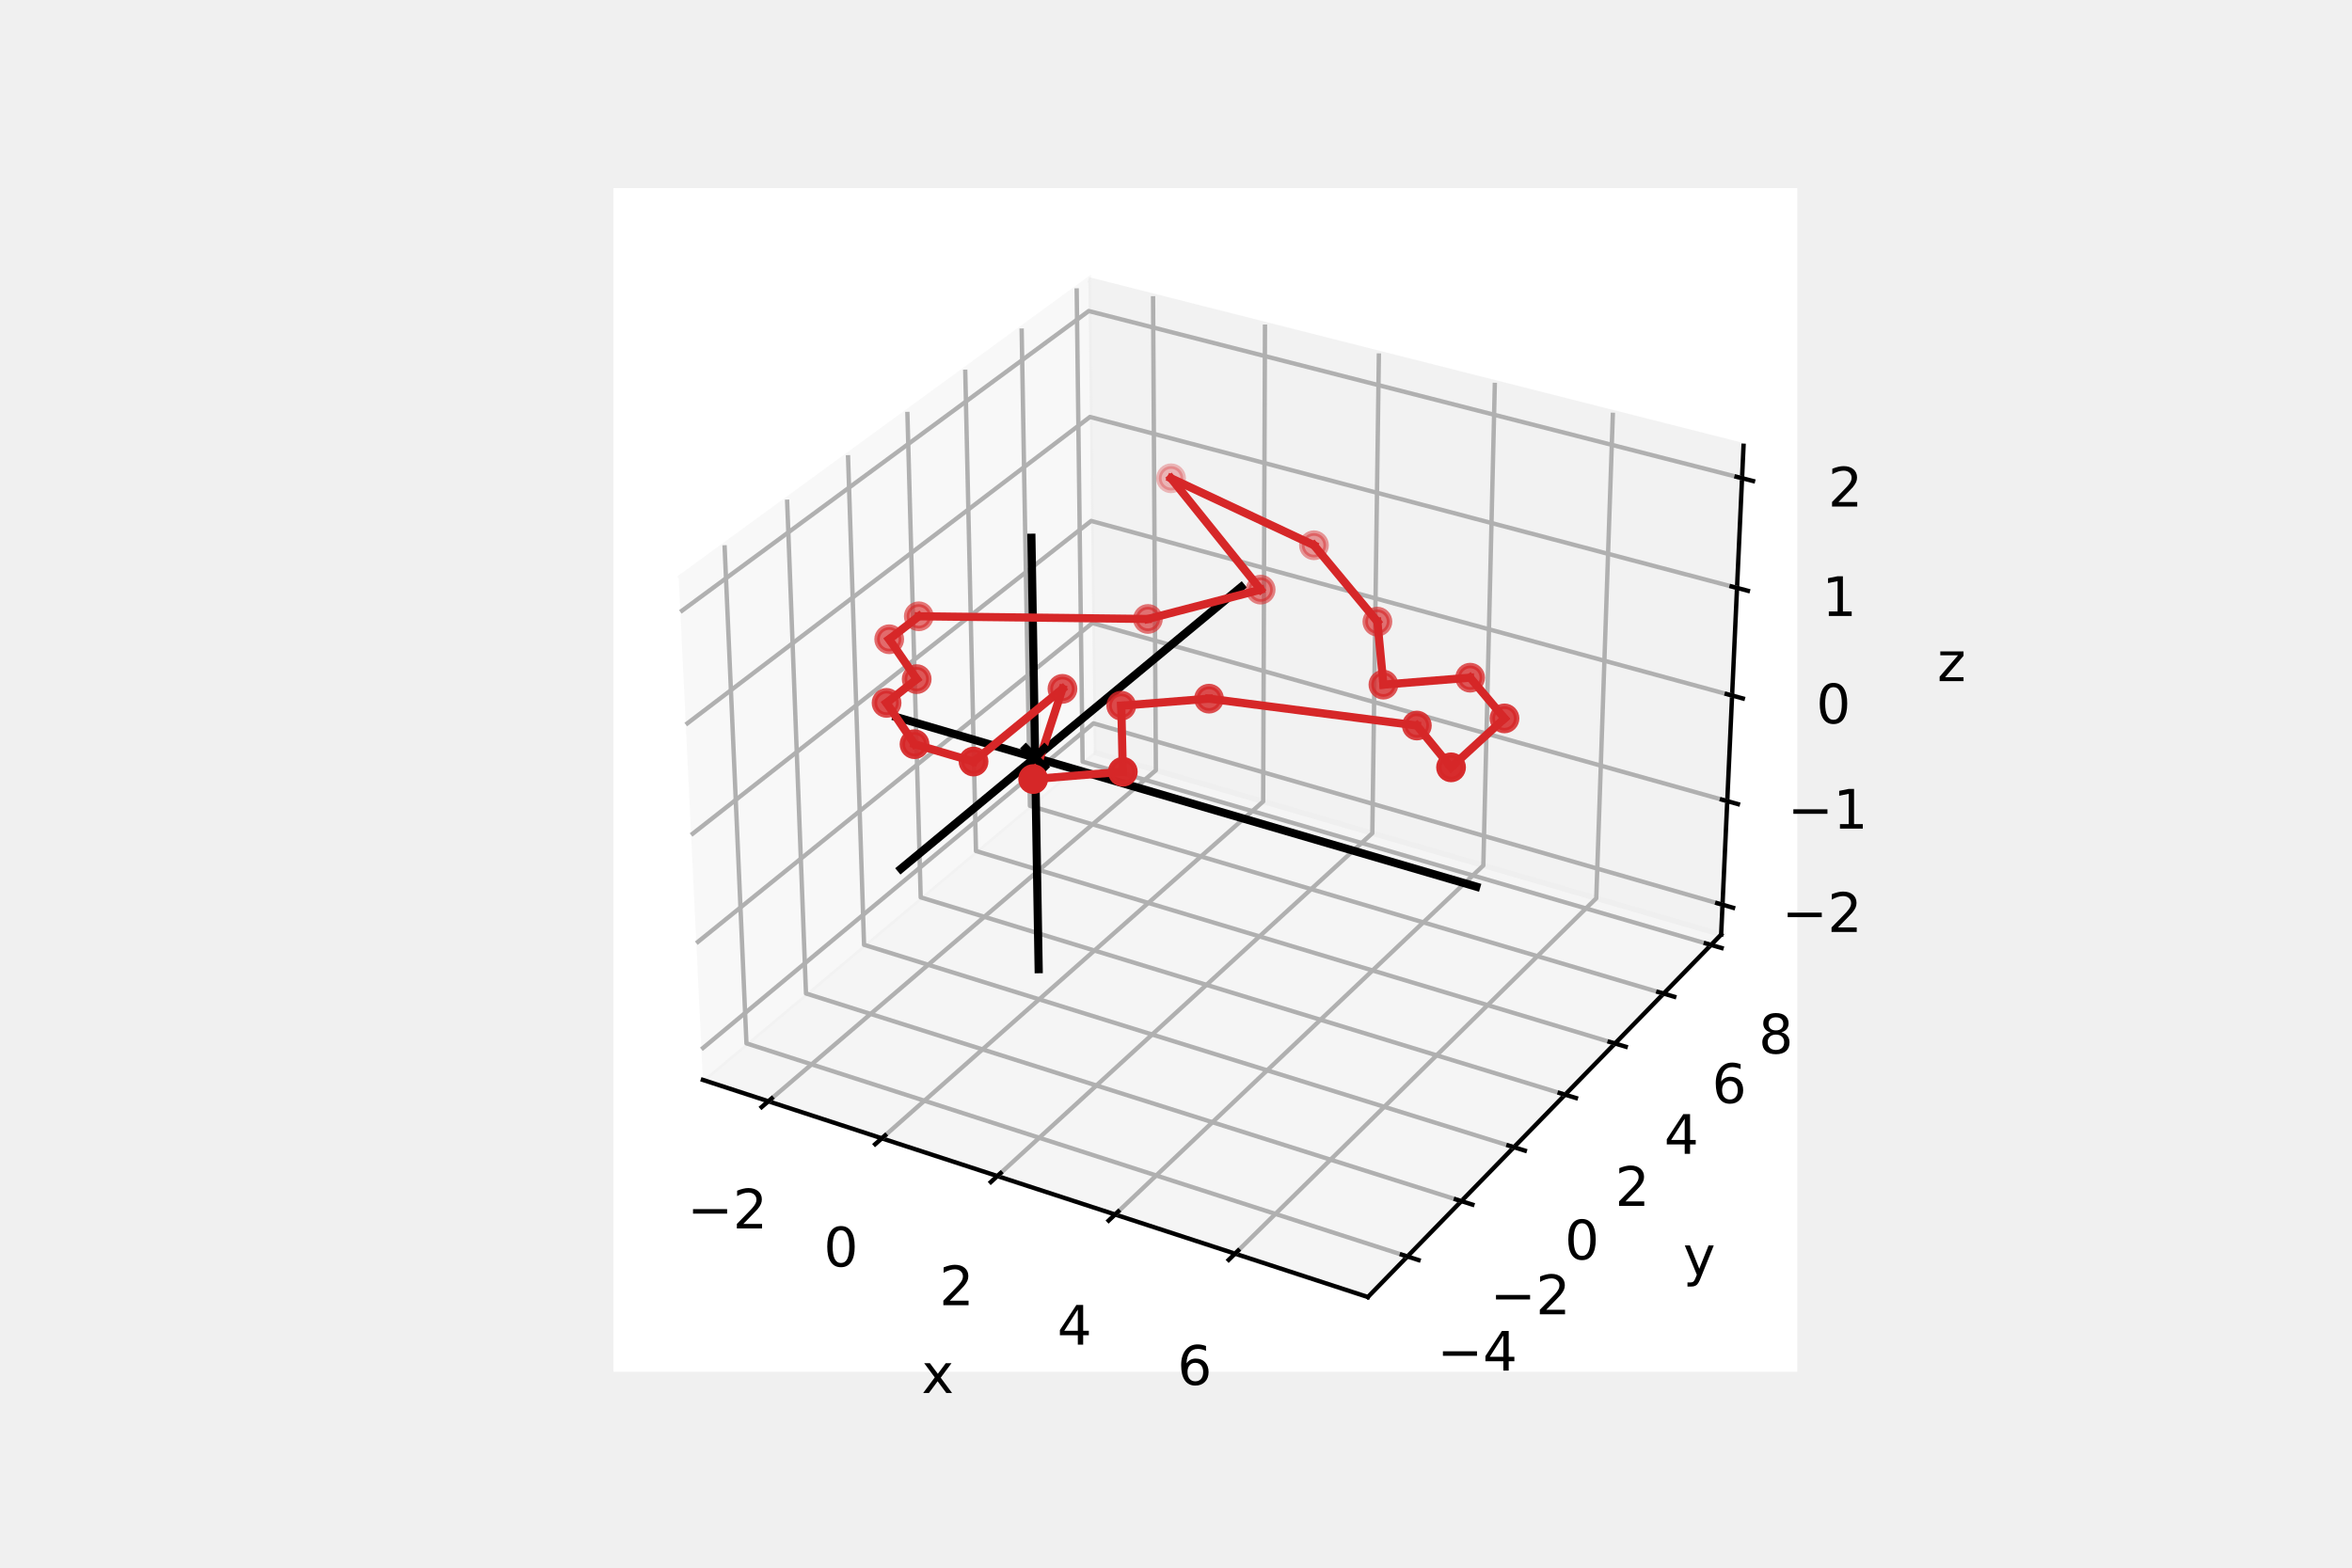
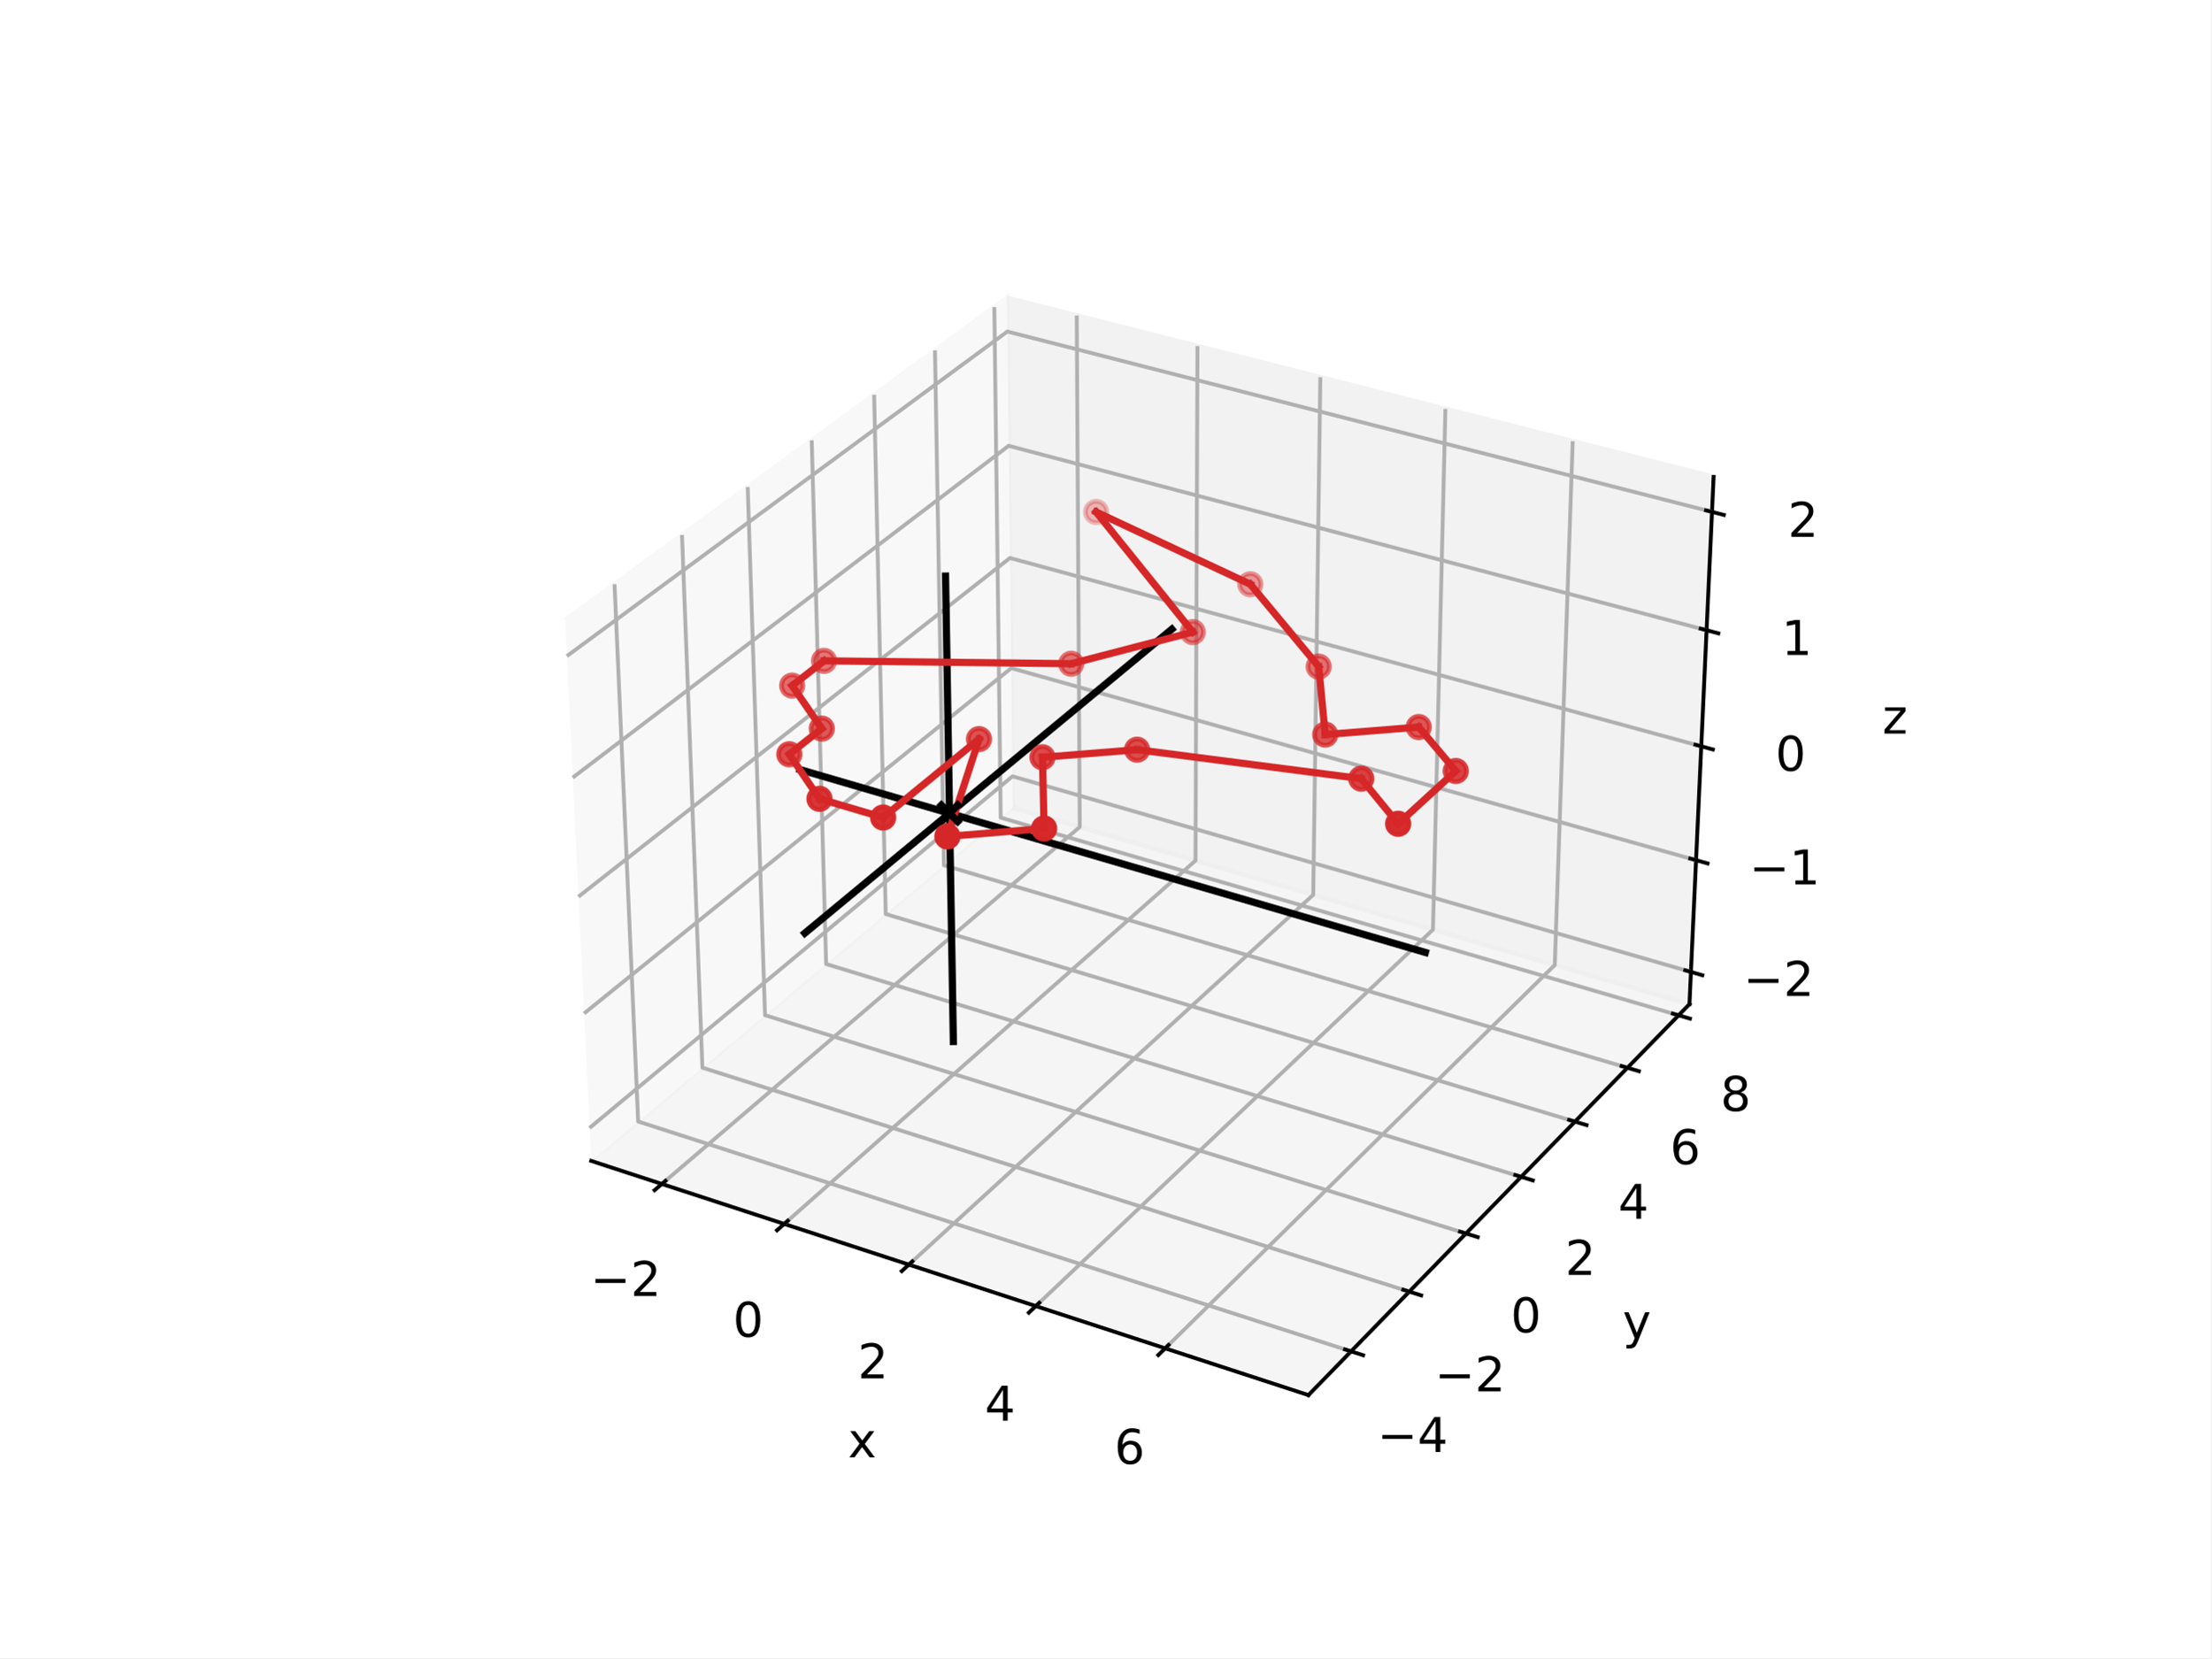
- <svg xmlns="http://www.w3.org/2000/svg" xmlns:xlink="http://www.w3.org/1999/xlink" height="288pt" version="1.1" viewBox="0 0 432 288" width="432pt">
+ <svg xmlns="http://www.w3.org/2000/svg" xmlns:xlink="http://www.w3.org/1999/xlink" height="345.6pt" version="1.1" viewBox="0 0 460.8 345.6" width="460.8pt">
  <defs>
    <style type="text/css">*{stroke-linecap:butt;stroke-linejoin:round;}</style>
  </defs>
  <g id="figure_1">
    <g id="patch_1">
-       <path d="M 0 288  L 432 288  L 432 0  L 0 0  z " style="fill:none;" />
+       <path d="M 0 345.6  L 460.8 345.6  L 460.8 0  L 0 0  z " style="fill:#ffffff;" />
    </g>
    <g id="patch_2">
-       <path d="M 112.68 252  L 330.12 252  L 330.12 34.56  L 112.68 34.56  z " style="fill:#ffffff;" />
+       <path d="M 103.104 307.584  L 369.216 307.584  L 369.216 41.472  L 103.104 41.472  z " style="fill:#ffffff;" />
    </g>
    <g id="pane3d_1">
      <g id="patch_3">
-         <path d="M 129.098 198.386  L 200.904 138.197  L 199.906 51.394  L 124.664 106.302  " style="fill:#f2f2f2;opacity:0.5;stroke:#f2f2f2;stroke-linejoin:miter;" />
+         <path d="M 123.197 241.969  L 211.076 168.307  L 209.855 62.074  L 117.77 129.273  " style="fill:#f2f2f2;opacity:0.5;stroke:#f2f2f2;stroke-linejoin:miter;" />
      </g>
    </g>
    <g id="pane3d_2">
      <g id="patch_4">
-         <path d="M 200.904 138.197  L 316.127 171.688  L 320.239 81.895  L 199.906 51.394  " style="fill:#e6e6e6;opacity:0.5;stroke:#e6e6e6;stroke-linejoin:miter;" />
+         <path d="M 211.076 168.307  L 352.09 209.295  L 357.123 99.402  L 209.855 62.074  " style="fill:#e6e6e6;opacity:0.5;stroke:#e6e6e6;stroke-linejoin:miter;" />
      </g>
    </g>
    <g id="pane3d_3">
      <g id="patch_5">
-         <path d="M 129.098 198.386  L 251.24 238.278  L 316.127 171.688  L 200.904 138.197  " style="fill:#ececec;opacity:0.5;stroke:#ececec;stroke-linejoin:miter;" />
+         <path d="M 123.197 241.969  L 272.679 290.79  L 352.09 209.295  L 211.076 168.307  " style="fill:#ececec;opacity:0.5;stroke:#ececec;stroke-linejoin:miter;" />
      </g>
    </g>
    <g id="axis3d_1">
      <g id="line2d_1">
-         <path d="M 129.098 198.386  L 251.24 238.278  " style="fill:none;stroke:#000000;stroke-linecap:square;stroke-width:0.8;" />
+         <path d="M 123.197 241.969  L 272.679 290.79  " style="fill:none;stroke:#000000;stroke-linecap:square;stroke-width:0.8;" />
      </g>
      <g id="text_1">
-         <g transform="translate(169.2779 255.9033)scale(0.1 -0.1)">
+         <g transform="translate(176.7171 303.7676)scale(0.1 -0.1)">
          <defs>
            <path d="M 3513 3500  L 2247 1797  L 3578 0  L 2900 0  L 1881 1375  L 863 0  L 184 0  L 1544 1831  L 300 3500  L 978 3500  L 1906 2253  L 2834 3500  L 3513 3500  z " id="DejaVuSans-78" transform="scale(0.015625)" />
          </defs>
          <use xlink:href="#DejaVuSans-78" />
        </g>
      </g>
      <g id="Line3DCollection_1">
-         <path d="M 141.132 202.316  L 212.301 141.51  L 211.786 54.405  " style="fill:none;stroke:#b0b0b0;stroke-width:0.8;" />
-         <path d="M 161.968 209.122  L 232.012 147.239  L 232.344 59.616  " style="fill:none;stroke:#b0b0b0;stroke-width:0.8;" />
-         <path d="M 183.192 216.053  L 252.059 153.066  L 253.267 64.919  " style="fill:none;stroke:#b0b0b0;stroke-width:0.8;" />
-         <path d="M 204.812 223.114  L 272.449 158.992  L 274.564 70.317  " style="fill:none;stroke:#b0b0b0;stroke-width:0.8;" />
-         <path d="M 226.841 230.309  L 293.191 165.022  L 296.246 75.813  " style="fill:none;stroke:#b0b0b0;stroke-width:0.8;" />
+         <path d="M 137.925 246.779  L 225.025 172.362  L 224.394 65.759  " style="fill:none;stroke:#b0b0b0;stroke-width:0.8;" />
+         <path d="M 163.425 255.108  L 249.148 179.373  L 249.554 72.137  " style="fill:none;stroke:#b0b0b0;stroke-width:0.8;" />
+         <path d="M 189.399 263.591  L 273.681 186.504  L 275.16 78.627  " style="fill:none;stroke:#b0b0b0;stroke-width:0.8;" />
+         <path d="M 215.859 272.233  L 298.635 193.758  L 301.224 85.233  " style="fill:none;stroke:#b0b0b0;stroke-width:0.8;" />
+         <path d="M 242.819 281.038  L 324.021 201.136  L 327.759 91.959  " style="fill:none;stroke:#b0b0b0;stroke-width:0.8;" />
      </g>
      <g id="xtick_1">
        <g id="line2d_2">
-           <path d="M 141.752 201.787  L 139.889 203.378  " style="fill:none;stroke:#000000;stroke-linecap:square;stroke-width:0.8;" />
+           <path d="M 138.683 246.131  L 136.404 248.078  " style="fill:none;stroke:#000000;stroke-linecap:square;stroke-width:0.8;" />
        </g>
        <g id="text_2">
-           <g transform="translate(126.231 225.6779)scale(0.1 -0.1)">
+           <g transform="translate(123.03 270.1276)scale(0.1 -0.1)">
            <defs>
              <path d="M 678 2272  L 4684 2272  L 4684 1741  L 678 1741  L 678 2272  z " id="DejaVuSans-2212" transform="scale(0.015625)" />
              <path d="M 1228 531  L 3431 531  L 3431 0  L 469 0  L 469 531  Q 828 903 1448 1529  Q 2069 2156 2228 2338  Q 2531 2678 2651 2914  Q 2772 3150 2772 3378  Q 2772 3750 2511 3984  Q 2250 4219 1831 4219  Q 1534 4219 1204 4116  Q 875 4013 500 3803  L 500 4441  Q 881 4594 1212 4672  Q 1544 4750 1819 4750  Q 2544 4750 2975 4387  Q 3406 4025 3406 3419  Q 3406 3131 3298 2873  Q 3191 2616 2906 2266  Q 2828 2175 2409 1742  Q 1991 1309 1228 531  z " id="DejaVuSans-32" transform="scale(0.015625)" />
            </defs>
            <use xlink:href="#DejaVuSans-2212" />
            <use x="83.789" xlink:href="#DejaVuSans-32" />
          </g>
        </g>
      </g>
      <g id="xtick_2">
        <g id="line2d_3">
-           <path d="M 162.579 208.582  L 160.745 210.203  " style="fill:none;stroke:#000000;stroke-linecap:square;stroke-width:0.8;" />
+           <path d="M 164.172 254.448  L 161.928 256.431  " style="fill:none;stroke:#000000;stroke-linecap:square;stroke-width:0.8;" />
        </g>
        <g id="text_3">
-           <g transform="translate(151.284 232.66)scale(0.1 -0.1)">
+           <g transform="translate(152.7471 278.6327)scale(0.1 -0.1)">
            <defs>
              <path d="M 2034 4250  Q 1547 4250 1301 3770  Q 1056 3291 1056 2328  Q 1056 1369 1301 889  Q 1547 409 2034 409  Q 2525 409 2770 889  Q 3016 1369 3016 2328  Q 3016 3291 2770 3770  Q 2525 4250 2034 4250  z M 2034 4750  Q 2819 4750 3233 4129  Q 3647 3509 3647 2328  Q 3647 1150 3233 529  Q 2819 -91 2034 -91  Q 1250 -91 836 529  Q 422 1150 422 2328  Q 422 3509 836 4129  Q 1250 4750 2034 4750  z " id="DejaVuSans-30" transform="scale(0.015625)" />
            </defs>
            <use xlink:href="#DejaVuSans-30" />
          </g>
        </g>
      </g>
      <g id="xtick_3">
        <g id="line2d_4">
-           <path d="M 183.792 215.504  L 181.988 217.154  " style="fill:none;stroke:#000000;stroke-linecap:square;stroke-width:0.8;" />
+           <path d="M 190.134 262.918  L 187.925 264.939  " style="fill:none;stroke:#000000;stroke-linecap:square;stroke-width:0.8;" />
        </g>
        <g id="text_4">
-           <g transform="translate(172.5358 239.7723)scale(0.1 -0.1)">
+           <g transform="translate(178.7496 287.2962)scale(0.1 -0.1)">
            <use xlink:href="#DejaVuSans-32" />
          </g>
        </g>
      </g>
      <g id="xtick_4">
        <g id="line2d_5">
-           <path d="M 205.403 222.555  L 203.629 224.236  " style="fill:none;stroke:#000000;stroke-linecap:square;stroke-width:0.8;" />
+           <path d="M 216.582 271.548  L 214.411 273.606  " style="fill:none;stroke:#000000;stroke-linecap:square;stroke-width:0.8;" />
        </g>
        <g id="text_5">
-           <g transform="translate(194.1875 247.0183)scale(0.1 -0.1)">
+           <g transform="translate(205.2408 296.1225)scale(0.1 -0.1)">
            <defs>
              <path d="M 2419 4116  L 825 1625  L 2419 1625  L 2419 4116  z M 2253 4666  L 3047 4666  L 3047 1625  L 3713 1625  L 3713 1100  L 3047 1100  L 3047 0  L 2419 0  L 2419 1100  L 313 1100  L 313 1709  L 2253 4666  z " id="DejaVuSans-34" transform="scale(0.015625)" />
            </defs>
            <use xlink:href="#DejaVuSans-34" />
          </g>
        </g>
      </g>
      <g id="xtick_5">
        <g id="line2d_6">
-           <path d="M 227.421 229.739  L 225.679 231.452  " style="fill:none;stroke:#000000;stroke-linecap:square;stroke-width:0.8;" />
+           <path d="M 243.529 280.34  L 241.397 282.437  " style="fill:none;stroke:#000000;stroke-linecap:square;stroke-width:0.8;" />
        </g>
        <g id="text_6">
-           <g transform="translate(216.2502 254.4018)scale(0.1 -0.1)">
+           <g transform="translate(232.2346 305.1163)scale(0.1 -0.1)">
            <defs>
              <path d="M 2113 2584  Q 1688 2584 1439 2293  Q 1191 2003 1191 1497  Q 1191 994 1439 701  Q 1688 409 2113 409  Q 2538 409 2786 701  Q 3034 994 3034 1497  Q 3034 2003 2786 2293  Q 2538 2584 2113 2584  z M 3366 4563  L 3366 3988  Q 3128 4100 2886 4159  Q 2644 4219 2406 4219  Q 1781 4219 1451 3797  Q 1122 3375 1075 2522  Q 1259 2794 1537 2939  Q 1816 3084 2150 3084  Q 2853 3084 3261 2657  Q 3669 2231 3669 1497  Q 3669 778 3244 343  Q 2819 -91 2113 -91  Q 1303 -91 875 529  Q 447 1150 447 2328  Q 447 3434 972 4092  Q 1497 4750 2381 4750  Q 2619 4750 2861 4703  Q 3103 4656 3366 4563  z " id="DejaVuSans-36" transform="scale(0.015625)" />
            </defs>
            <use xlink:href="#DejaVuSans-36" />
          </g>
        </g>
      </g>
    </g>
    <g id="axis3d_2">
      <g id="line2d_7">
-         <path d="M 316.127 171.688  L 251.24 238.278  " style="fill:none;stroke:#000000;stroke-linecap:square;stroke-width:0.8;" />
+         <path d="M 352.09 209.295  L 272.679 290.79  " style="fill:none;stroke:#000000;stroke-linecap:square;stroke-width:0.8;" />
      </g>
      <g id="text_7">
-         <g transform="translate(309.1541 234.2708)scale(0.1 -0.1)">
+         <g transform="translate(338.1734 278.9887)scale(0.1 -0.1)">
          <defs>
            <path d="M 2059 -325  Q 1816 -950 1584 -1140  Q 1353 -1331 966 -1331  L 506 -1331  L 506 -850  L 844 -850  Q 1081 -850 1212 -737  Q 1344 -625 1503 -206  L 1606 56  L 191 3500  L 800 3500  L 1894 763  L 2988 3500  L 3597 3500  L 2059 -325  z " id="DejaVuSans-79" transform="scale(0.015625)" />
          </defs>
          <use xlink:href="#DejaVuSans-79" />
        </g>
      </g>
      <g id="Line3DCollection_2">
-         <path d="M 133.08 100.161  L 137.103 191.677  L 258.501 230.826  " style="fill:none;stroke:#b0b0b0;stroke-width:0.8;" />
-         <path d="M 144.566 91.778  L 148.039 182.51  L 268.411 220.656  " style="fill:none;stroke:#b0b0b0;stroke-width:0.8;" />
-         <path d="M 155.755 83.613  L 158.704 173.57  L 278.062 210.752  " style="fill:none;stroke:#b0b0b0;stroke-width:0.8;" />
-         <path d="M 166.658 75.657  L 169.107 164.85  L 287.464 201.102  " style="fill:none;stroke:#b0b0b0;stroke-width:0.8;" />
-         <path d="M 177.285 67.901  L 179.259 156.34  L 296.628 191.699  " style="fill:none;stroke:#b0b0b0;stroke-width:0.8;" />
-         <path d="M 187.647 60.34  L 189.168 148.035  L 305.561 182.531  " style="fill:none;stroke:#b0b0b0;stroke-width:0.8;" />
-         <path d="M 197.754 52.964  L 198.843 139.925  L 314.272 173.591  " style="fill:none;stroke:#b0b0b0;stroke-width:0.8;" />
+         <path d="M 128.07 121.757  L 132.993 233.758  L 281.566 281.67  " style="fill:none;stroke:#b0b0b0;stroke-width:0.8;" />
+         <path d="M 142.128 111.498  L 146.378 222.539  L 293.694 269.224  " style="fill:none;stroke:#b0b0b0;stroke-width:0.8;" />
+         <path d="M 155.821 101.505  L 159.43 211.599  L 305.505 257.102  " style="fill:none;stroke:#b0b0b0;stroke-width:0.8;" />
+         <path d="M 169.164 91.768  L 172.162 200.926  L 317.012 245.293  " style="fill:none;stroke:#b0b0b0;stroke-width:0.8;" />
+         <path d="M 182.17 82.277  L 184.586 190.512  L 328.227 233.785  " style="fill:none;stroke:#b0b0b0;stroke-width:0.8;" />
+         <path d="M 194.852 73.022  L 196.713 180.347  L 339.159 222.565  " style="fill:none;stroke:#b0b0b0;stroke-width:0.8;" />
+         <path d="M 207.221 63.996  L 208.554 170.422  L 349.821 211.624  " style="fill:none;stroke:#b0b0b0;stroke-width:0.8;" />
      </g>
      <g id="xtick_6">
        <g id="line2d_8">
-           <path d="M 257.479 230.496  L 260.55 231.486  " style="fill:none;stroke:#000000;stroke-linecap:square;stroke-width:0.8;" />
+           <path d="M 280.314 281.266  L 284.073 282.478  " style="fill:none;stroke:#000000;stroke-linecap:square;stroke-width:0.8;" />
        </g>
        <g id="text_8">
-           <g transform="translate(263.9672 251.7975)scale(0.1 -0.1)">
+           <g transform="translate(287.0303 302.64)scale(0.1 -0.1)">
            <use xlink:href="#DejaVuSans-2212" />
            <use x="83.789" xlink:href="#DejaVuSans-34" />
          </g>
        </g>
      </g>
      <g id="xtick_7">
        <g id="line2d_9">
-           <path d="M 267.398 220.335  L 270.441 221.299  " style="fill:none;stroke:#000000;stroke-linecap:square;stroke-width:0.8;" />
+           <path d="M 292.454 268.831  L 296.178 270.011  " style="fill:none;stroke:#000000;stroke-linecap:square;stroke-width:0.8;" />
        </g>
        <g id="text_9">
-           <g transform="translate(273.7142 241.4435)scale(0.1 -0.1)">
+           <g transform="translate(298.9955 290.0096)scale(0.1 -0.1)">
            <use xlink:href="#DejaVuSans-2212" />
            <use x="83.789" xlink:href="#DejaVuSans-32" />
          </g>
        </g>
      </g>
      <g id="xtick_8">
        <g id="line2d_10">
-           <path d="M 277.058 210.439  L 280.073 211.378  " style="fill:none;stroke:#000000;stroke-linecap:square;stroke-width:0.8;" />
+           <path d="M 304.276 256.72  L 307.967 257.869  " style="fill:none;stroke:#000000;stroke-linecap:square;stroke-width:0.8;" />
        </g>
        <g id="text_10">
-           <g transform="translate(287.3964 231.3599)scale(0.1 -0.1)">
+           <g transform="translate(314.838 277.7091)scale(0.1 -0.1)">
            <use xlink:href="#DejaVuSans-30" />
          </g>
        </g>
      </g>
      <g id="xtick_9">
        <g id="line2d_11">
-           <path d="M 286.469 200.798  L 289.457 201.713  " style="fill:none;stroke:#000000;stroke-linecap:square;stroke-width:0.8;" />
+           <path d="M 315.794 244.92  L 319.452 246.041  " style="fill:none;stroke:#000000;stroke-linecap:square;stroke-width:0.8;" />
        </g>
        <g id="text_11">
-           <g transform="translate(296.644 221.5362)scale(0.1 -0.1)">
+           <g transform="translate(326.1903 265.7256)scale(0.1 -0.1)">
            <use xlink:href="#DejaVuSans-32" />
          </g>
        </g>
      </g>
      <g id="xtick_10">
        <g id="line2d_12">
-           <path d="M 295.641 191.402  L 298.603 192.294  " style="fill:none;stroke:#000000;stroke-linecap:square;stroke-width:0.8;" />
+           <path d="M 327.02 233.421  L 330.644 234.513  " style="fill:none;stroke:#000000;stroke-linecap:square;stroke-width:0.8;" />
        </g>
        <g id="text_12">
-           <g transform="translate(305.6562 211.9627)scale(0.1 -0.1)">
+           <g transform="translate(337.2536 254.0472)scale(0.1 -0.1)">
            <use xlink:href="#DejaVuSans-34" />
          </g>
        </g>
      </g>
      <g id="xtick_11">
        <g id="line2d_13">
-           <path d="M 304.583 182.242  L 307.518 183.111  " style="fill:none;stroke:#000000;stroke-linecap:square;stroke-width:0.8;" />
+           <path d="M 337.963 222.211  L 341.555 223.275  " style="fill:none;stroke:#000000;stroke-linecap:square;stroke-width:0.8;" />
        </g>
        <g id="text_13">
-           <g transform="translate(314.4418 202.6298)scale(0.1 -0.1)">
+           <g transform="translate(348.0389 242.6623)scale(0.1 -0.1)">
            <use xlink:href="#DejaVuSans-36" />
          </g>
        </g>
      </g>
      <g id="xtick_12">
        <g id="line2d_14">
-           <path d="M 313.303 173.309  L 316.212 174.157  " style="fill:none;stroke:#000000;stroke-linecap:square;stroke-width:0.8;" />
+           <path d="M 348.635 211.278  L 352.195 212.317  " style="fill:none;stroke:#000000;stroke-linecap:square;stroke-width:0.8;" />
        </g>
        <g id="text_14">
-           <g transform="translate(323.0094 193.5285)scale(0.1 -0.1)">
+           <g transform="translate(358.5565 231.5599)scale(0.1 -0.1)">
            <defs>
              <path d="M 2034 2216  Q 1584 2216 1326 1975  Q 1069 1734 1069 1313  Q 1069 891 1326 650  Q 1584 409 2034 409  Q 2484 409 2743 651  Q 3003 894 3003 1313  Q 3003 1734 2745 1975  Q 2488 2216 2034 2216  z M 1403 2484  Q 997 2584 770 2862  Q 544 3141 544 3541  Q 544 4100 942 4425  Q 1341 4750 2034 4750  Q 2731 4750 3128 4425  Q 3525 4100 3525 3541  Q 3525 3141 3298 2862  Q 3072 2584 2669 2484  Q 3125 2378 3379 2068  Q 3634 1759 3634 1313  Q 3634 634 3220 271  Q 2806 -91 2034 -91  Q 1263 -91 848 271  Q 434 634 434 1313  Q 434 1759 690 2068  Q 947 2378 1403 2484  z M 1172 3481  Q 1172 3119 1398 2916  Q 1625 2713 2034 2713  Q 2441 2713 2670 2916  Q 2900 3119 2900 3481  Q 2900 3844 2670 4047  Q 2441 4250 2034 4250  Q 1625 4250 1398 4047  Q 1172 3844 1172 3481  z " id="DejaVuSans-38" transform="scale(0.015625)" />
            </defs>
            <use xlink:href="#DejaVuSans-38" />
          </g>
        </g>
      </g>
    </g>
    <g id="axis3d_3">
      <g id="line2d_15">
-         <path d="M 316.127 171.688  L 320.239 81.895  " style="fill:none;stroke:#000000;stroke-linecap:square;stroke-width:0.8;" />
+         <path d="M 352.09 209.295  L 357.123 99.402  " style="fill:none;stroke:#000000;stroke-linecap:square;stroke-width:0.8;" />
      </g>
      <g id="text_15">
-         <g transform="translate(355.8293 125.133)scale(0.1 -0.1)">
+         <g transform="translate(392.303 152.9023)scale(0.1 -0.1)">
          <defs>
            <path d="M 353 3500  L 3084 3500  L 3084 2975  L 922 459  L 3084 459  L 3084 0  L 275 0  L 275 525  L 2438 3041  L 353 3041  L 353 3500  z " id="DejaVuSans-7a" transform="scale(0.015625)" />
          </defs>
          <use xlink:href="#DejaVuSans-7a" />
        </g>
      </g>
      <g id="Line3DCollection_3">
-         <path d="M 316.378 166.204  L 200.843 132.885  L 128.828 192.771  " style="fill:none;stroke:#b0b0b0;stroke-width:0.8;" />
-         <path d="M 317.249 147.171  L 200.631 114.461  L 127.889 173.275  " style="fill:none;stroke:#b0b0b0;stroke-width:0.8;" />
-         <path d="M 318.138 127.775  L 200.415 95.701  L 126.931 153.392  " style="fill:none;stroke:#b0b0b0;stroke-width:0.8;" />
-         <path d="M 319.043 108.004  L 200.196 76.596  L 125.955 133.11  " style="fill:none;stroke:#b0b0b0;stroke-width:0.8;" />
-         <path d="M 319.966 87.848  L 199.972 57.137  L 124.958 112.417  " style="fill:none;stroke:#b0b0b0;stroke-width:0.8;" />
+         <path d="M 352.398 202.583  L 211.001 161.806  L 122.866 235.097  " style="fill:none;stroke:#b0b0b0;stroke-width:0.8;" />
+         <path d="M 353.464 179.29  L 210.742 139.258  L 121.717 211.237  " style="fill:none;stroke:#b0b0b0;stroke-width:0.8;" />
+         <path d="M 354.551 155.552  L 210.478 116.298  L 120.545 186.903  " style="fill:none;stroke:#b0b0b0;stroke-width:0.8;" />
+         <path d="M 355.659 131.356  L 210.209 92.917  L 119.35 162.081  " style="fill:none;stroke:#b0b0b0;stroke-width:0.8;" />
+         <path d="M 356.789 106.688  L 209.935 69.103  L 118.131 136.756  " style="fill:none;stroke:#b0b0b0;stroke-width:0.8;" />
      </g>
      <g id="xtick_13">
        <g id="line2d_16">
-           <path d="M 315.408 165.924  L 318.32 166.764  " style="fill:none;stroke:#000000;stroke-linecap:square;stroke-width:0.8;" />
+           <path d="M 351.211 202.241  L 354.774 203.268  " style="fill:none;stroke:#000000;stroke-linecap:square;stroke-width:0.8;" />
        </g>
        <g id="text_16">
-           <g transform="translate(327.2919 171.2121)scale(0.1 -0.1)">
+           <g transform="translate(363.3241 207.5896)scale(0.1 -0.1)">
            <use xlink:href="#DejaVuSans-2212" />
            <use x="83.789" xlink:href="#DejaVuSans-32" />
          </g>
        </g>
      </g>
      <g id="xtick_14">
        <g id="line2d_17">
-           <path d="M 316.27 146.897  L 319.21 147.721  " style="fill:none;stroke:#000000;stroke-linecap:square;stroke-width:0.8;" />
+           <path d="M 352.266 178.954  L 355.864 179.964  " style="fill:none;stroke:#000000;stroke-linecap:square;stroke-width:0.8;" />
        </g>
        <g id="text_17">
-           <g transform="translate(328.3327 152.2258)scale(0.1 -0.1)">
+           <g transform="translate(364.5603 184.3431)scale(0.1 -0.1)">
            <defs>
              <path d="M 794 531  L 1825 531  L 1825 4091  L 703 3866  L 703 4441  L 1819 4666  L 2450 4666  L 2450 531  L 3481 531  L 3481 0  L 794 0  L 794 531  z " id="DejaVuSans-31" transform="scale(0.015625)" />
            </defs>
            <use xlink:href="#DejaVuSans-2212" />
            <use x="83.789" xlink:href="#DejaVuSans-31" />
          </g>
        </g>
      </g>
      <g id="xtick_15">
        <g id="line2d_18">
-           <path d="M 317.149 127.505  L 320.118 128.315  " style="fill:none;stroke:#000000;stroke-linecap:square;stroke-width:0.8;" />
+           <path d="M 353.341 155.222  L 356.975 156.213  " style="fill:none;stroke:#000000;stroke-linecap:square;stroke-width:0.8;" />
        </g>
        <g id="text_18">
-           <g transform="translate(333.5832 132.8778)scale(0.1 -0.1)">
+           <g transform="translate(370.0098 160.6534)scale(0.1 -0.1)">
            <use xlink:href="#DejaVuSans-30" />
          </g>
        </g>
      </g>
      <g id="xtick_16">
        <g id="line2d_19">
-           <path d="M 318.044 107.74  L 321.043 108.533  " style="fill:none;stroke:#000000;stroke-linecap:square;stroke-width:0.8;" />
+           <path d="M 354.437 131.033  L 358.108 132.003  " style="fill:none;stroke:#000000;stroke-linecap:square;stroke-width:0.8;" />
        </g>
        <g id="text_19">
-           <g transform="translate(334.6643 113.1578)scale(0.1 -0.1)">
+           <g transform="translate(371.2938 136.5079)scale(0.1 -0.1)">
            <use xlink:href="#DejaVuSans-31" />
          </g>
        </g>
      </g>
      <g id="xtick_17">
        <g id="line2d_20">
-           <path d="M 318.957 87.59  L 321.987 88.365  " style="fill:none;stroke:#000000;stroke-linecap:square;stroke-width:0.8;" />
+           <path d="M 355.554 106.372  L 359.262 107.321  " style="fill:none;stroke:#000000;stroke-linecap:square;stroke-width:0.8;" />
        </g>
        <g id="text_20">
-           <g transform="translate(335.7663 93.05479)scale(0.1 -0.1)">
+           <g transform="translate(372.6027 111.8931)scale(0.1 -0.1)">
            <use xlink:href="#DejaVuSans-32" />
          </g>
        </g>
      </g>
    </g>
    <g id="axes_1">
      <g id="line2d_21">
-         <path clip-path="url(#pa7c91bdbd5)" d="M 164.658 131.743  L 271.152 162.886  " style="fill:none;stroke:#000000;stroke-linecap:square;stroke-width:1.5;" />
+         <path clip-path="url(#p2483bcfb2e)" d="M 166.717 160.408  L 297.048 198.522  " style="fill:none;stroke:#000000;stroke-linecap:square;stroke-width:1.5;" />
      </g>
      <g id="line2d_22">
-         <path clip-path="url(#pa7c91bdbd5)" d="M 165.48 159.603  L 227.978 107.83  " style="fill:none;stroke:#000000;stroke-linecap:square;stroke-width:1.5;" />
+         <path clip-path="url(#p2483bcfb2e)" d="M 167.722 194.504  L 244.211 131.143  " style="fill:none;stroke:#000000;stroke-linecap:square;stroke-width:1.5;" />
      </g>
      <g id="line2d_23">
-         <path clip-path="url(#pa7c91bdbd5)" d="M 190.775 178.047  L 189.443 98.791  " style="fill:none;stroke:#000000;stroke-linecap:square;stroke-width:1.5;" />
+         <path clip-path="url(#p2483bcfb2e)" d="M 198.679 217.077  L 197.05 120.08  " style="fill:none;stroke:#000000;stroke-linecap:square;stroke-width:1.5;" />
      </g>
      <g id="line2d_24">
-         <path clip-path="url(#pa7c91bdbd5)" d="M 215.088 87.867  L 231.55 108.322  " style="fill:none;stroke:#d62728;stroke-linecap:square;stroke-width:1.5;" />
+         <path clip-path="url(#p2483bcfb2e)" d="M 228.436 106.711  L 248.582 131.745  " style="fill:none;stroke:#d62728;stroke-linecap:square;stroke-width:1.5;" />
      </g>
      <g id="line2d_25">
-         <path clip-path="url(#pa7c91bdbd5)" d="M 231.55 108.322  L 210.842 113.71  " style="fill:none;stroke:#d62728;stroke-linecap:square;stroke-width:1.5;" />
+         <path clip-path="url(#p2483bcfb2e)" d="M 248.582 131.745  L 223.239 138.339  " style="fill:none;stroke:#d62728;stroke-linecap:square;stroke-width:1.5;" />
      </g>
      <g id="line2d_26">
-         <path clip-path="url(#pa7c91bdbd5)" d="M 210.842 113.71  L 168.758 113.22  " style="fill:none;stroke:#d62728;stroke-linecap:square;stroke-width:1.5;" />
+         <path clip-path="url(#p2483bcfb2e)" d="M 223.239 138.339  L 171.734 137.739  " style="fill:none;stroke:#d62728;stroke-linecap:square;stroke-width:1.5;" />
      </g>
      <g id="line2d_27">
-         <path clip-path="url(#pa7c91bdbd5)" d="M 168.758 113.22  L 163.324 117.438  " style="fill:none;stroke:#d62728;stroke-linecap:square;stroke-width:1.5;" />
+         <path clip-path="url(#p2483bcfb2e)" d="M 171.734 137.739  L 165.085 142.901  " style="fill:none;stroke:#d62728;stroke-linecap:square;stroke-width:1.5;" />
      </g>
      <g id="line2d_28">
-         <path clip-path="url(#pa7c91bdbd5)" d="M 163.324 117.438  L 168.373 124.76  " style="fill:none;stroke:#d62728;stroke-linecap:square;stroke-width:1.5;" />
+         <path clip-path="url(#p2483bcfb2e)" d="M 165.085 142.901  L 171.263 151.862  " style="fill:none;stroke:#d62728;stroke-linecap:square;stroke-width:1.5;" />
      </g>
      <g id="line2d_29">
-         <path clip-path="url(#pa7c91bdbd5)" d="M 168.373 124.76  L 162.84 129.129  " style="fill:none;stroke:#d62728;stroke-linecap:square;stroke-width:1.5;" />
+         <path clip-path="url(#p2483bcfb2e)" d="M 171.263 151.862  L 164.492 157.209  " style="fill:none;stroke:#d62728;stroke-linecap:square;stroke-width:1.5;" />
      </g>
      <g id="line2d_30">
-         <path clip-path="url(#pa7c91bdbd5)" d="M 162.84 129.129  L 167.974 136.716  " style="fill:none;stroke:#d62728;stroke-linecap:square;stroke-width:1.5;" />
+         <path clip-path="url(#p2483bcfb2e)" d="M 164.492 157.209  L 170.776 166.495  " style="fill:none;stroke:#d62728;stroke-linecap:square;stroke-width:1.5;" />
      </g>
      <g id="line2d_31">
-         <path clip-path="url(#pa7c91bdbd5)" d="M 167.974 136.716  L 178.816 139.905  " style="fill:none;stroke:#d62728;stroke-linecap:square;stroke-width:1.5;" />
+         <path clip-path="url(#p2483bcfb2e)" d="M 170.776 166.495  L 184.044 170.398  " style="fill:none;stroke:#d62728;stroke-linecap:square;stroke-width:1.5;" />
      </g>
      <g id="line2d_32">
-         <path clip-path="url(#pa7c91bdbd5)" d="M 178.816 139.905  L 195.145 126.55  " style="fill:none;stroke:#d62728;stroke-linecap:square;stroke-width:1.5;" />
+         <path clip-path="url(#p2483bcfb2e)" d="M 184.044 170.398  L 204.027 154.053  " style="fill:none;stroke:#d62728;stroke-linecap:square;stroke-width:1.5;" />
      </g>
      <g id="line2d_33">
-         <path clip-path="url(#pa7c91bdbd5)" d="M 195.145 126.55  L 189.761 143.125  " style="fill:none;stroke:#d62728;stroke-linecap:square;stroke-width:1.5;" />
+         <path clip-path="url(#p2483bcfb2e)" d="M 204.027 154.053  L 197.439 174.339  " style="fill:none;stroke:#d62728;stroke-linecap:square;stroke-width:1.5;" />
      </g>
      <g id="line2d_34">
-         <path clip-path="url(#pa7c91bdbd5)" d="M 189.761 143.125  L 206.23 141.778  " style="fill:none;stroke:#d62728;stroke-linecap:square;stroke-width:1.5;" />
+         <path clip-path="url(#p2483bcfb2e)" d="M 197.439 174.339  L 217.594 172.69  " style="fill:none;stroke:#d62728;stroke-linecap:square;stroke-width:1.5;" />
      </g>
      <g id="line2d_35">
-         <path clip-path="url(#pa7c91bdbd5)" d="M 206.23 141.778  L 205.949 129.644  " style="fill:none;stroke:#d62728;stroke-linecap:square;stroke-width:1.5;" />
+         <path clip-path="url(#p2483bcfb2e)" d="M 217.594 172.69  L 217.25 157.839  " style="fill:none;stroke:#d62728;stroke-linecap:square;stroke-width:1.5;" />
      </g>
      <g id="line2d_36">
-         <path clip-path="url(#pa7c91bdbd5)" d="M 205.949 129.644  L 222.061 128.35  " style="fill:none;stroke:#d62728;stroke-linecap:square;stroke-width:1.5;" />
+         <path clip-path="url(#p2483bcfb2e)" d="M 217.25 157.839  L 236.969 156.256  " style="fill:none;stroke:#d62728;stroke-linecap:square;stroke-width:1.5;" />
      </g>
      <g id="line2d_37">
-         <path clip-path="url(#pa7c91bdbd5)" d="M 222.061 128.35  L 260.239 133.287  " style="fill:none;stroke:#d62728;stroke-linecap:square;stroke-width:1.5;" />
+         <path clip-path="url(#p2483bcfb2e)" d="M 236.969 156.256  L 283.693 162.298  " style="fill:none;stroke:#d62728;stroke-linecap:square;stroke-width:1.5;" />
      </g>
      <g id="line2d_38">
-         <path clip-path="url(#pa7c91bdbd5)" d="M 260.239 133.287  L 266.52 140.969  " style="fill:none;stroke:#d62728;stroke-linecap:square;stroke-width:1.5;" />
+         <path clip-path="url(#p2483bcfb2e)" d="M 283.693 162.298  L 291.38 171.7  " style="fill:none;stroke:#d62728;stroke-linecap:square;stroke-width:1.5;" />
      </g>
      <g id="line2d_39">
-         <path clip-path="url(#pa7c91bdbd5)" d="M 266.52 140.969  L 276.334 131.979  " style="fill:none;stroke:#d62728;stroke-linecap:square;stroke-width:1.5;" />
+         <path clip-path="url(#p2483bcfb2e)" d="M 291.38 171.7  L 303.39 160.697  " style="fill:none;stroke:#d62728;stroke-linecap:square;stroke-width:1.5;" />
      </g>
      <g id="line2d_40">
-         <path clip-path="url(#pa7c91bdbd5)" d="M 276.334 131.979  L 270.026 124.497  " style="fill:none;stroke:#d62728;stroke-linecap:square;stroke-width:1.5;" />
+         <path clip-path="url(#p2483bcfb2e)" d="M 303.39 160.697  L 295.67 151.541  " style="fill:none;stroke:#d62728;stroke-linecap:square;stroke-width:1.5;" />
      </g>
      <g id="line2d_41">
-         <path clip-path="url(#pa7c91bdbd5)" d="M 270.026 124.497  L 254.099 125.777  " style="fill:none;stroke:#d62728;stroke-linecap:square;stroke-width:1.5;" />
+         <path clip-path="url(#p2483bcfb2e)" d="M 295.67 151.541  L 276.179 153.107  " style="fill:none;stroke:#d62728;stroke-linecap:square;stroke-width:1.5;" />
      </g>
      <g id="line2d_42">
-         <path clip-path="url(#pa7c91bdbd5)" d="M 254.099 125.777  L 252.99 114.201  " style="fill:none;stroke:#d62728;stroke-linecap:square;stroke-width:1.5;" />
+         <path clip-path="url(#p2483bcfb2e)" d="M 276.179 153.107  L 274.821 138.94  " style="fill:none;stroke:#d62728;stroke-linecap:square;stroke-width:1.5;" />
      </g>
      <g id="line2d_43">
-         <path clip-path="url(#pa7c91bdbd5)" d="M 252.99 114.201  L 241.339 100.17  " style="fill:none;stroke:#d62728;stroke-linecap:square;stroke-width:1.5;" />
+         <path clip-path="url(#p2483bcfb2e)" d="M 274.821 138.94  L 260.562 121.768  " style="fill:none;stroke:#d62728;stroke-linecap:square;stroke-width:1.5;" />
      </g>
      <g id="line2d_44">
-         <path clip-path="url(#pa7c91bdbd5)" d="M 241.339 100.17  L 215.088 87.867  " style="fill:none;stroke:#d62728;stroke-linecap:square;stroke-width:1.5;" />
+         <path clip-path="url(#p2483bcfb2e)" d="M 260.562 121.768  L 228.436 106.711  " style="fill:none;stroke:#d62728;stroke-linecap:square;stroke-width:1.5;" />
      </g>
      <g id="Path3DCollection_1">
        <defs>
-           <path d="M -2.236 2.236  L 2.236 -2.236  M -2.236 -2.236  L 2.236 2.236  " id="m48a97d2e4b" style="stroke:#000000;stroke-width:1.5;" />
+           <path d="M -2.236 2.236  L 2.236 -2.236  M -2.236 -2.236  L 2.236 2.236  " id="mda9b55ab72" style="stroke:#000000;stroke-width:1.5;" />
        </defs>
-         <g clip-path="url(#pa7c91bdbd5)">
-           <use style="stroke:#000000;stroke-width:1.5;" x="190.122" xlink:href="#m48a97d2e4b" y="139.189" />
+         <g clip-path="url(#p2483bcfb2e)">
+           <use style="stroke:#000000;stroke-width:1.5;" x="197.881" xlink:href="#mda9b55ab72" y="169.522" />
        </g>
      </g>
      <g id="Path3DCollection_2">
        <defs>
-           <path d="M 0 2.236  C 0.593 2.236 1.162 2 1.581 1.581  C 2 1.162 2.236 0.593 2.236 -0  C 2.236 -0.593 2 -1.162 1.581 -1.581  C 1.162 -2 0.593 -2.236 0 -2.236  C -0.593 -2.236 -1.162 -2 -1.581 -1.581  C -2 -1.162 -2.236 -0.593 -2.236 0  C -2.236 0.593 -2 1.162 -1.581 1.581  C -1.162 2 -0.593 2.236 0 2.236  z " id="C0_0_9d071144ca" />
+           <path d="M 0 2.236  C 0.593 2.236 1.162 2 1.581 1.581  C 2 1.162 2.236 0.593 2.236 -0  C 2.236 -0.593 2 -1.162 1.581 -1.581  C 1.162 -2 0.593 -2.236 0 -2.236  C -0.593 -2.236 -1.162 -2 -1.581 -1.581  C -2 -1.162 -2.236 -0.593 -2.236 0  C -2.236 0.593 -2 1.162 -1.581 1.581  C -1.162 2 -0.593 2.236 0 2.236  z " id="C0_0_c811d60a04" />
        </defs>
-         <g clip-path="url(#pa7c91bdbd5)">
-           <use style="fill:#d62728;fill-opacity:0.3;stroke:#d62728;stroke-opacity:0.3;" x="215.088" xlink:href="#C0_0_9d071144ca" y="87.867" />
-         </g>
-         <g clip-path="url(#pa7c91bdbd5)">
-           <use style="fill:#d62728;fill-opacity:0.456;stroke:#d62728;stroke-opacity:0.456;" x="241.339" xlink:href="#C0_0_9d071144ca" y="100.17" />
-         </g>
-         <g clip-path="url(#pa7c91bdbd5)">
-           <use style="fill:#d62728;fill-opacity:0.559;stroke:#d62728;stroke-opacity:0.559;" x="231.55" xlink:href="#C0_0_9d071144ca" y="108.322" />
-         </g>
-         <g clip-path="url(#pa7c91bdbd5)">
-           <use style="fill:#d62728;fill-opacity:0.621;stroke:#d62728;stroke-opacity:0.621;" x="168.758" xlink:href="#C0_0_9d071144ca" y="113.22" />
-         </g>
-         <g clip-path="url(#pa7c91bdbd5)">
-           <use style="fill:#d62728;fill-opacity:0.627;stroke:#d62728;stroke-opacity:0.627;" x="210.842" xlink:href="#C0_0_9d071144ca" y="113.71" />
-         </g>
-         <g clip-path="url(#pa7c91bdbd5)">
-           <use style="fill:#d62728;fill-opacity:0.634;stroke:#d62728;stroke-opacity:0.634;" x="252.99" xlink:href="#C0_0_9d071144ca" y="114.201" />
-         </g>
-         <g clip-path="url(#pa7c91bdbd5)">
-           <use style="fill:#d62728;fill-opacity:0.675;stroke:#d62728;stroke-opacity:0.675;" x="163.324" xlink:href="#C0_0_9d071144ca" y="117.438" />
-         </g>
-         <g clip-path="url(#pa7c91bdbd5)">
-           <use style="fill:#d62728;fill-opacity:0.764;stroke:#d62728;stroke-opacity:0.764;" x="270.026" xlink:href="#C0_0_9d071144ca" y="124.497" />
-         </g>
-         <g clip-path="url(#pa7c91bdbd5)">
-           <use style="fill:#d62728;fill-opacity:0.767;stroke:#d62728;stroke-opacity:0.767;" x="168.373" xlink:href="#C0_0_9d071144ca" y="124.76" />
-         </g>
-         <g clip-path="url(#pa7c91bdbd5)">
-           <use style="fill:#d62728;fill-opacity:0.78;stroke:#d62728;stroke-opacity:0.78;" x="254.099" xlink:href="#C0_0_9d071144ca" y="125.777" />
-         </g>
-         <g clip-path="url(#pa7c91bdbd5)">
-           <use style="fill:#d62728;fill-opacity:0.79;stroke:#d62728;stroke-opacity:0.79;" x="195.145" xlink:href="#C0_0_9d071144ca" y="126.55" />
-         </g>
-         <g clip-path="url(#pa7c91bdbd5)">
-           <use style="fill:#d62728;fill-opacity:0.813;stroke:#d62728;stroke-opacity:0.813;" x="222.061" xlink:href="#C0_0_9d071144ca" y="128.35" />
-         </g>
-         <g clip-path="url(#pa7c91bdbd5)">
-           <use style="fill:#d62728;fill-opacity:0.823;stroke:#d62728;stroke-opacity:0.823;" x="162.84" xlink:href="#C0_0_9d071144ca" y="129.129" />
-         </g>
-         <g clip-path="url(#pa7c91bdbd5)">
-           <use style="fill:#d62728;fill-opacity:0.829;stroke:#d62728;stroke-opacity:0.829;" x="205.949" xlink:href="#C0_0_9d071144ca" y="129.644" />
-         </g>
-         <g clip-path="url(#pa7c91bdbd5)">
-           <use style="fill:#d62728;fill-opacity:0.859;stroke:#d62728;stroke-opacity:0.859;" x="276.334" xlink:href="#C0_0_9d071144ca" y="131.979" />
-         </g>
-         <g clip-path="url(#pa7c91bdbd5)">
-           <use style="fill:#d62728;fill-opacity:0.875;stroke:#d62728;stroke-opacity:0.875;" x="260.239" xlink:href="#C0_0_9d071144ca" y="133.287" />
-         </g>
-         <g clip-path="url(#pa7c91bdbd5)">
-           <use style="fill:#d62728;fill-opacity:0.919;stroke:#d62728;stroke-opacity:0.919;" x="167.974" xlink:href="#C0_0_9d071144ca" y="136.716" />
-         </g>
-         <g clip-path="url(#pa7c91bdbd5)">
-           <use style="fill:#d62728;fill-opacity:0.959;stroke:#d62728;stroke-opacity:0.959;" x="178.816" xlink:href="#C0_0_9d071144ca" y="139.905" />
-         </g>
-         <g clip-path="url(#pa7c91bdbd5)">
-           <use style="fill:#d62728;fill-opacity:0.973;stroke:#d62728;stroke-opacity:0.973;" x="266.52" xlink:href="#C0_0_9d071144ca" y="140.969" />
-         </g>
-         <g clip-path="url(#pa7c91bdbd5)">
-           <use style="fill:#d62728;fill-opacity:0.983;stroke:#d62728;stroke-opacity:0.983;" x="206.23" xlink:href="#C0_0_9d071144ca" y="141.778" />
-         </g>
-         <g clip-path="url(#pa7c91bdbd5)">
-           <use style="fill:#d62728;stroke:#d62728;" x="189.761" xlink:href="#C0_0_9d071144ca" y="143.125" />
+         <g clip-path="url(#p2483bcfb2e)">
+           <use style="fill:#d62728;fill-opacity:0.3;stroke:#d62728;stroke-opacity:0.3;" x="228.436" xlink:href="#C0_0_c811d60a04" y="106.711" />
+         </g>
+         <g clip-path="url(#p2483bcfb2e)">
+           <use style="fill:#d62728;fill-opacity:0.456;stroke:#d62728;stroke-opacity:0.456;" x="260.562" xlink:href="#C0_0_c811d60a04" y="121.768" />
+         </g>
+         <g clip-path="url(#p2483bcfb2e)">
+           <use style="fill:#d62728;fill-opacity:0.559;stroke:#d62728;stroke-opacity:0.559;" x="248.582" xlink:href="#C0_0_c811d60a04" y="131.745" />
+         </g>
+         <g clip-path="url(#p2483bcfb2e)">
+           <use style="fill:#d62728;fill-opacity:0.621;stroke:#d62728;stroke-opacity:0.621;" x="171.734" xlink:href="#C0_0_c811d60a04" y="137.739" />
+         </g>
+         <g clip-path="url(#p2483bcfb2e)">
+           <use style="fill:#d62728;fill-opacity:0.627;stroke:#d62728;stroke-opacity:0.627;" x="223.239" xlink:href="#C0_0_c811d60a04" y="138.339" />
+         </g>
+         <g clip-path="url(#p2483bcfb2e)">
+           <use style="fill:#d62728;fill-opacity:0.634;stroke:#d62728;stroke-opacity:0.634;" x="274.821" xlink:href="#C0_0_c811d60a04" y="138.94" />
+         </g>
+         <g clip-path="url(#p2483bcfb2e)">
+           <use style="fill:#d62728;fill-opacity:0.675;stroke:#d62728;stroke-opacity:0.675;" x="165.085" xlink:href="#C0_0_c811d60a04" y="142.901" />
+         </g>
+         <g clip-path="url(#p2483bcfb2e)">
+           <use style="fill:#d62728;fill-opacity:0.764;stroke:#d62728;stroke-opacity:0.764;" x="295.67" xlink:href="#C0_0_c811d60a04" y="151.541" />
+         </g>
+         <g clip-path="url(#p2483bcfb2e)">
+           <use style="fill:#d62728;fill-opacity:0.767;stroke:#d62728;stroke-opacity:0.767;" x="171.263" xlink:href="#C0_0_c811d60a04" y="151.862" />
+         </g>
+         <g clip-path="url(#p2483bcfb2e)">
+           <use style="fill:#d62728;fill-opacity:0.78;stroke:#d62728;stroke-opacity:0.78;" x="276.179" xlink:href="#C0_0_c811d60a04" y="153.107" />
+         </g>
+         <g clip-path="url(#p2483bcfb2e)">
+           <use style="fill:#d62728;fill-opacity:0.79;stroke:#d62728;stroke-opacity:0.79;" x="204.027" xlink:href="#C0_0_c811d60a04" y="154.053" />
+         </g>
+         <g clip-path="url(#p2483bcfb2e)">
+           <use style="fill:#d62728;fill-opacity:0.813;stroke:#d62728;stroke-opacity:0.813;" x="236.969" xlink:href="#C0_0_c811d60a04" y="156.256" />
+         </g>
+         <g clip-path="url(#p2483bcfb2e)">
+           <use style="fill:#d62728;fill-opacity:0.823;stroke:#d62728;stroke-opacity:0.823;" x="164.492" xlink:href="#C0_0_c811d60a04" y="157.209" />
+         </g>
+         <g clip-path="url(#p2483bcfb2e)">
+           <use style="fill:#d62728;fill-opacity:0.829;stroke:#d62728;stroke-opacity:0.829;" x="217.25" xlink:href="#C0_0_c811d60a04" y="157.839" />
+         </g>
+         <g clip-path="url(#p2483bcfb2e)">
+           <use style="fill:#d62728;fill-opacity:0.859;stroke:#d62728;stroke-opacity:0.859;" x="303.39" xlink:href="#C0_0_c811d60a04" y="160.697" />
+         </g>
+         <g clip-path="url(#p2483bcfb2e)">
+           <use style="fill:#d62728;fill-opacity:0.875;stroke:#d62728;stroke-opacity:0.875;" x="283.693" xlink:href="#C0_0_c811d60a04" y="162.298" />
+         </g>
+         <g clip-path="url(#p2483bcfb2e)">
+           <use style="fill:#d62728;fill-opacity:0.919;stroke:#d62728;stroke-opacity:0.919;" x="170.776" xlink:href="#C0_0_c811d60a04" y="166.495" />
+         </g>
+         <g clip-path="url(#p2483bcfb2e)">
+           <use style="fill:#d62728;fill-opacity:0.959;stroke:#d62728;stroke-opacity:0.959;" x="184.044" xlink:href="#C0_0_c811d60a04" y="170.398" />
+         </g>
+         <g clip-path="url(#p2483bcfb2e)">
+           <use style="fill:#d62728;fill-opacity:0.973;stroke:#d62728;stroke-opacity:0.973;" x="291.38" xlink:href="#C0_0_c811d60a04" y="171.7" />
+         </g>
+         <g clip-path="url(#p2483bcfb2e)">
+           <use style="fill:#d62728;fill-opacity:0.983;stroke:#d62728;stroke-opacity:0.983;" x="217.594" xlink:href="#C0_0_c811d60a04" y="172.69" />
+         </g>
+         <g clip-path="url(#p2483bcfb2e)">
+           <use style="fill:#d62728;stroke:#d62728;" x="197.439" xlink:href="#C0_0_c811d60a04" y="174.339" />
        </g>
      </g>
    </g>
  </g>
  <defs>
-     <clipPath id="pa7c91bdbd5">
-       <rect height="217.44" width="217.44" x="112.68" y="34.56" />
+     <clipPath id="p2483bcfb2e">
+       <rect height="266.112" width="266.112" x="103.104" y="41.472" />
    </clipPath>
  </defs>
</svg>
